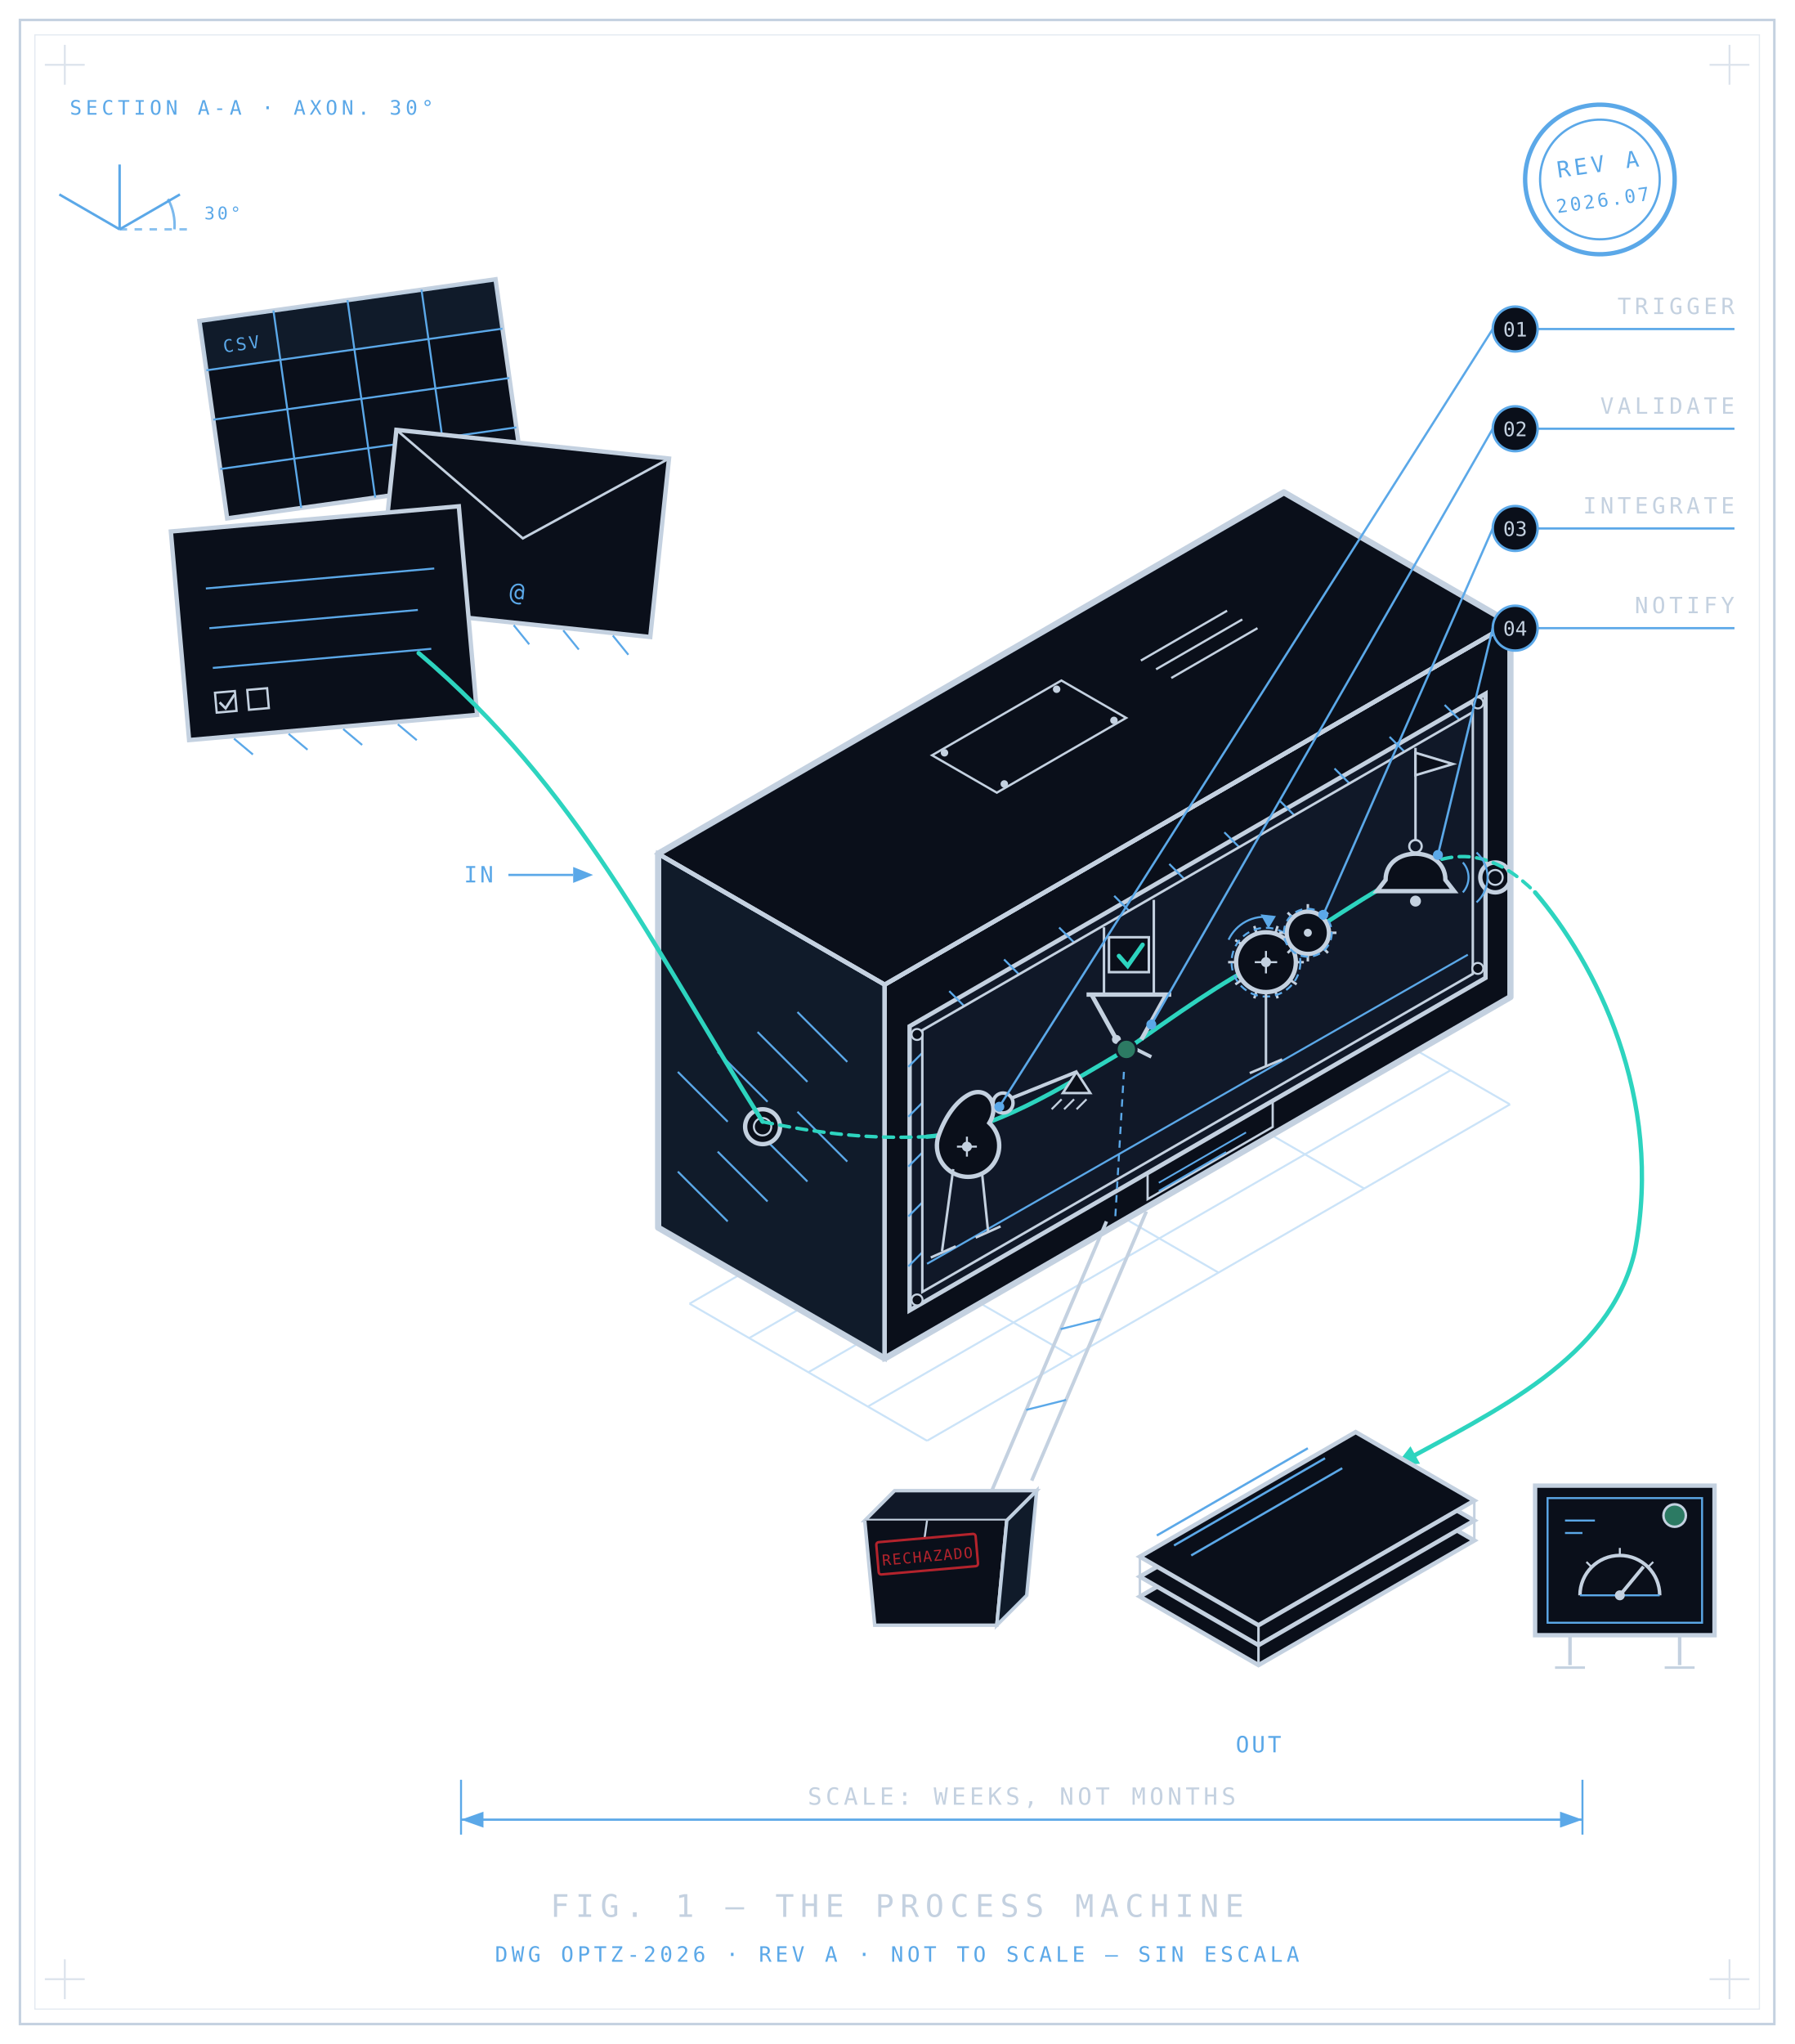
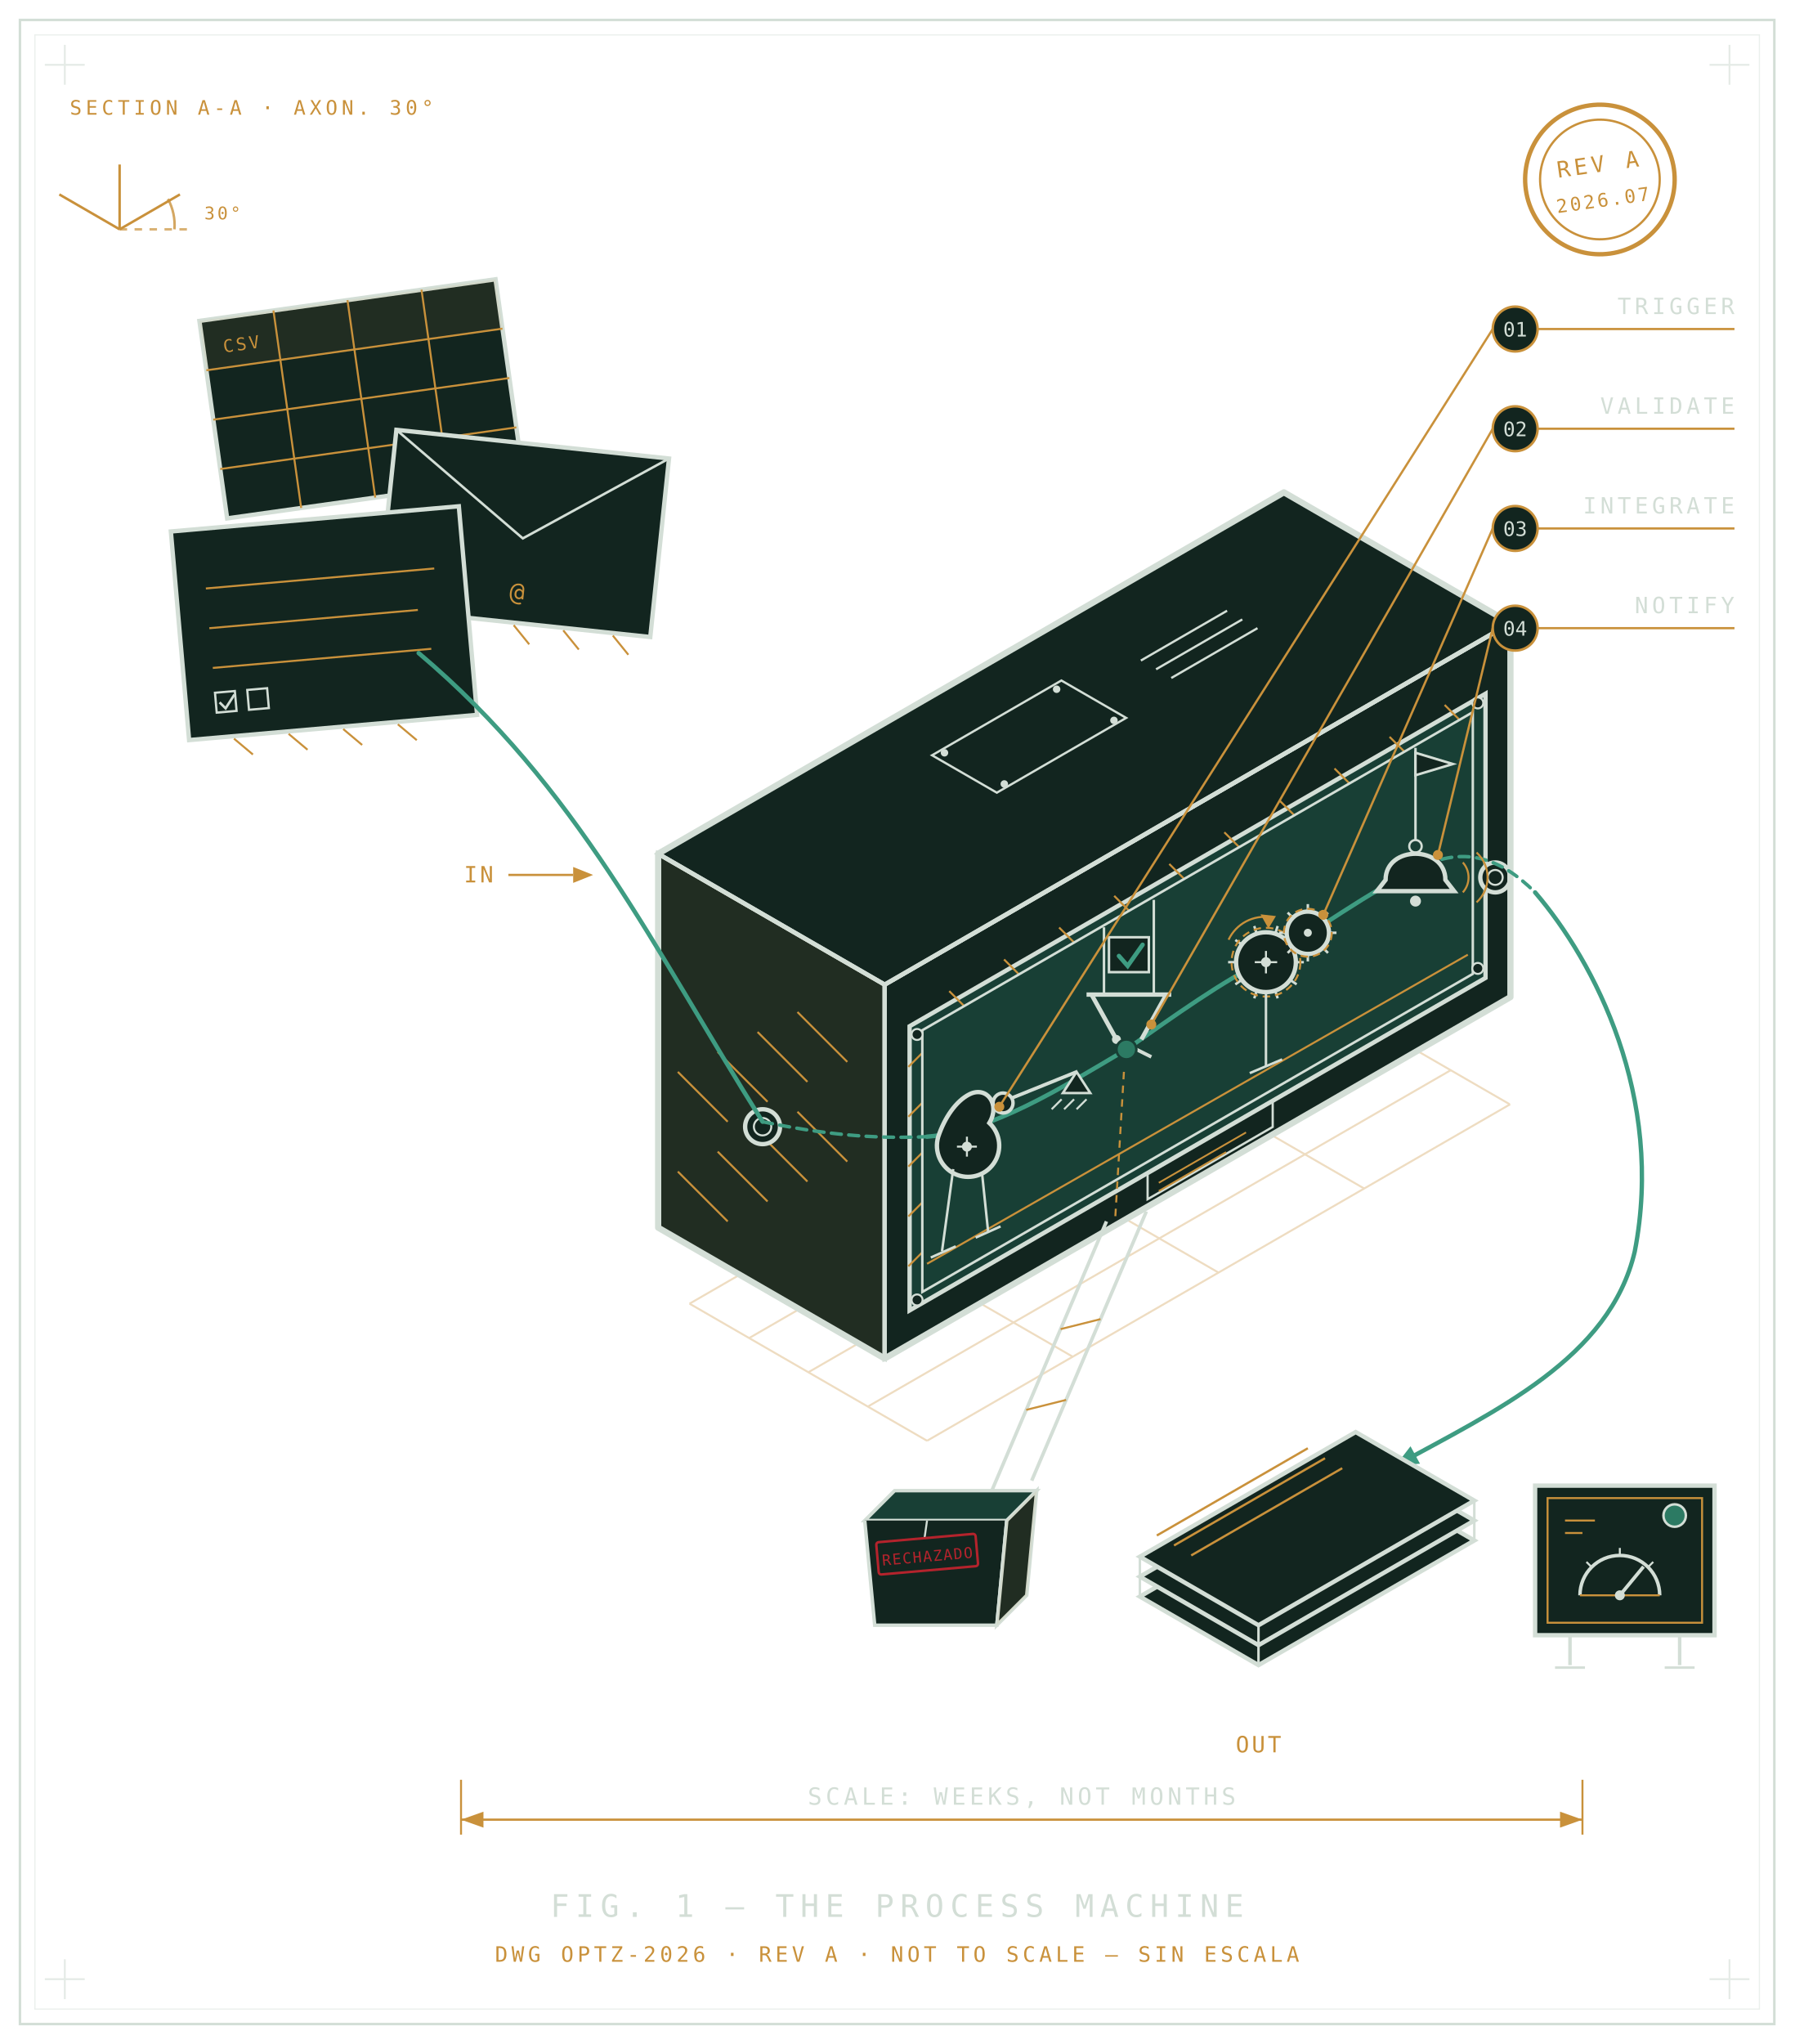
<svg xmlns="http://www.w3.org/2000/svg" viewBox="0 0 720 820" font-family="IBM Plex Mono, monospace" role="img" aria-labelledby="hbT hbD">
  <style>#hb-fig1 path,#hb-fig1 line,#hb-fig1 rect,#hb-fig1 circle,#hb-fig1 polygon{vector-effect:non-scaling-stroke}</style>
  <g id="hb-fig1">
-     <g fill="none" stroke="#C4D1E0">
+     <g fill="none" stroke="#d3ded6">
      <rect x="8" y="8" width="704" height="804" stroke-width="1" />
      <rect x="14" y="14" width="692" height="792" stroke-width="0.5" opacity="0.45" />
      <path stroke-width="0.75" opacity="0.6" d="M18 26H34M26 18V34 M686 26H702M694 18V34 M18 794H34M26 786V802 M686 794H702M694 786V802" />
    </g>
-     <text x="28" y="46" font-size="8" fill="#5BA8E8" letter-spacing="1.6">SECTION A-A · AXON. 30°</text>
-     <g fill="none" stroke="#5BA8E8" stroke-width="1">
+     <text x="28" y="46" font-size="8" fill="#c9913b" letter-spacing="1.6">SECTION A-A · AXON. 30°</text>
+     <g fill="none" stroke="#c9913b" stroke-width="1">
      <path d="M48 92V66 M48 92L72.2 78 M48 92L23.8 78" />
      <path d="M48 92H78" stroke-dasharray="3 3" opacity="0.7" />
      <path d="M70 92A22 22 0 0 0 67.4 79.8" opacity="0.8" />
    </g>
-     <text x="82" y="88" font-size="7" fill="#5BA8E8" letter-spacing="1">30°</text>
+     <text x="82" y="88" font-size="7" fill="#c9913b" letter-spacing="1">30°</text>
    <g transform="rotate(-8 642 72)">
-       <circle cx="642" cy="72" r="30" fill="none" stroke="#5BA8E8" stroke-width="1.75" />
-       <circle cx="642" cy="72" r="24" fill="none" stroke="#5BA8E8" stroke-width="0.9" />
-       <text x="642" y="69" font-size="9" fill="#5BA8E8" text-anchor="middle" letter-spacing="1.5">REV A</text>
-       <text x="642" y="83" font-size="7.5" fill="#5BA8E8" text-anchor="middle" letter-spacing="1">2026.07</text>
-     </g>
-     <g stroke="#5BA8E8" stroke-width="0.8" opacity="0.32" fill="none">
+       <circle cx="642" cy="72" r="30" fill="none" stroke="#c9913b" stroke-width="1.75" />
+       <circle cx="642" cy="72" r="24" fill="none" stroke="#c9913b" stroke-width="0.9" />
+       <text x="642" y="69" font-size="9" fill="#c9913b" text-anchor="middle" letter-spacing="1.5">REV A</text>
+       <text x="642" y="83" font-size="7.5" fill="#c9913b" text-anchor="middle" letter-spacing="1">2026.07</text>
+     </g>
+     <g stroke="#c9913b" stroke-width="0.8" opacity="0.32" fill="none">
      <path d="M372 578L606 443 M348.2 564.3L582.2 429.3 M324.4 550.5L558.4 415.5 M300.6 536.8L534.6 401.8 M276.7 523L510.7 388" />
      <path d="M372 578L276.7 523 M430.5 544.3L335.2 489.3 M488.9 510.5L393.6 455.5 M547.4 476.8L452.1 421.8 M605.8 443L510.5 388" />
    </g>
    <g class="ill-draw">
      <g transform="rotate(-8 145 160)">
-         <rect x="85" y="120" width="120" height="80" fill="#0A0F1A" stroke="#C4D1E0" stroke-width="1.75" />
-         <rect x="85" y="120" width="120" height="20" fill="#5BA8E8" opacity="0.08" />
-         <path d="M85 140H205 M85 160H205 M85 180H205 M115 120V200 M145 120V200 M175 120V200" fill="none" stroke="#5BA8E8" stroke-width="0.8" />
-         <text x="93" y="134" font-size="7" fill="#5BA8E8" letter-spacing="1">CSV</text>
+         <rect x="85" y="120" width="120" height="80" fill="#12251f" stroke="#d3ded6" stroke-width="1.75" />
+         <rect x="85" y="120" width="120" height="20" fill="#c9913b" opacity="0.08" />
+         <path d="M85 140H205 M85 160H205 M85 180H205 M115 120V200 M145 120V200 M175 120V200" fill="none" stroke="#c9913b" stroke-width="0.8" />
+         <text x="93" y="134" font-size="7" fill="#c9913b" letter-spacing="1">CSV</text>
      </g>
      <g transform="rotate(6 210 214)">
-         <rect x="155" y="178" width="110" height="72" fill="#0A0F1A" stroke="#C4D1E0" stroke-width="1.75" />
-         <path d="M155 178L210 216L265 178" fill="none" stroke="#C4D1E0" stroke-width="1" />
-         <text x="210" y="241" font-size="10" fill="#5BA8E8" text-anchor="middle">@</text>
-         <path d="M250 251l7 7 M230 251l7 7 M210 251l7 7" stroke="#5BA8E8" stroke-width="0.8" />
+         <rect x="155" y="178" width="110" height="72" fill="#12251f" stroke="#d3ded6" stroke-width="1.75" />
+         <path d="M155 178L210 216L265 178" fill="none" stroke="#d3ded6" stroke-width="1" />
+         <text x="210" y="241" font-size="10" fill="#c9913b" text-anchor="middle">@</text>
+         <path d="M250 251l7 7 M230 251l7 7 M210 251l7 7" stroke="#c9913b" stroke-width="0.8" />
      </g>
      <g transform="rotate(-5 130 250)">
-         <rect x="72" y="208" width="116" height="84" fill="#0A0F1A" stroke="#C4D1E0" stroke-width="1.75" />
-         <path d="M84 232H176 M84 248H168 M84 264H172" fill="none" stroke="#5BA8E8" stroke-width="0.8" />
-         <rect x="84" y="274" width="8" height="8" fill="none" stroke="#C4D1E0" stroke-width="0.9" />
-         <rect x="97" y="274" width="8" height="8" fill="none" stroke="#C4D1E0" stroke-width="0.9" />
-         <path d="M85.5 278l2.2 2.6 4-5.2" fill="none" stroke="#C4D1E0" stroke-width="1" />
-         <path d="M90 293l7 7 M112 293l7 7 M134 293l7 7 M156 293l7 7" stroke="#5BA8E8" stroke-width="0.8" />
-       </g>
-     </g>
-     <text x="198" y="354" font-size="9" fill="#5BA8E8" text-anchor="end" letter-spacing="1">IN</text>
-     <path d="M204 351H230" stroke="#5BA8E8" stroke-width="0.9" />
-     <polygon points="238,351 230,347.8 230,354.2" fill="#5BA8E8" />
-     <g class="ill-draw">
-       <path d="M355 545L606.1 400L606.1 250L355 395Z" fill="#0A0F1A" stroke="#C4D1E0" stroke-width="1.75" />
-       <path d="M355 545L264.1 492.5L264.1 342.5L355 395Z" fill="#0A0F1A" stroke="#C4D1E0" stroke-width="1.75" />
-       <path d="M355 395L606.1 250L515.2 197.5L264.1 342.5Z" fill="#0A0F1A" stroke="#C4D1E0" stroke-width="1.75" />
-       <path d="M355 545L264.1 492.5L264.1 342.5L355 395Z" fill="#5BA8E8" opacity="0.08" stroke="none" />
-       <path d="M272 470l20 20 M288 462l20 20 M304 454l20 20 M320 446l20 20 M272 430l20 20 M288 422l20 20 M304 414l20 20 M320 406l20 20" stroke="#5BA8E8" stroke-width="0.8" fill="none" />
-       <path d="M400 318L451.9 288L425.9 273L374 303Z" fill="none" stroke="#C4D1E0" stroke-width="0.9" />
-       <circle cx="403" cy="314.5" r="1.5" fill="#C4D1E0" />
-       <circle cx="447" cy="289" r="1.5" fill="#C4D1E0" />
-       <circle cx="424" cy="276.5" r="1.5" fill="#C4D1E0" />
-       <circle cx="379" cy="302" r="1.5" fill="#C4D1E0" />
-       <path d="M470 272L504.6 252 M463.9 268.5L498.5 248.5 M457.8 265L492.4 245" stroke="#C4D1E0" stroke-width="0.9" fill="none" />
-       <path d="M365 525.7L596.1 392.3L596.1 278.3L365 411.7Z" fill="#101828" stroke="#C4D1E0" stroke-width="1.75" />
-       <g stroke="#5BA8E8" stroke-width="0.8" fill="none">
+         <rect x="72" y="208" width="116" height="84" fill="#12251f" stroke="#d3ded6" stroke-width="1.75" />
+         <path d="M84 232H176 M84 248H168 M84 264H172" fill="none" stroke="#c9913b" stroke-width="0.8" />
+         <rect x="84" y="274" width="8" height="8" fill="none" stroke="#d3ded6" stroke-width="0.9" />
+         <rect x="97" y="274" width="8" height="8" fill="none" stroke="#d3ded6" stroke-width="0.9" />
+         <path d="M85.5 278l2.2 2.6 4-5.2" fill="none" stroke="#d3ded6" stroke-width="1" />
+         <path d="M90 293l7 7 M112 293l7 7 M134 293l7 7 M156 293l7 7" stroke="#c9913b" stroke-width="0.8" />
+       </g>
+     </g>
+     <text x="198" y="354" font-size="9" fill="#c9913b" text-anchor="end" letter-spacing="1">IN</text>
+     <path d="M204 351H230" stroke="#c9913b" stroke-width="0.9" />
+     <polygon points="238,351 230,347.8 230,354.2" fill="#c9913b" />
+     <g class="ill-draw">
+       <path d="M355 545L606.1 400L606.1 250L355 395Z" fill="#12251f" stroke="#d3ded6" stroke-width="1.75" />
+       <path d="M355 545L264.1 492.5L264.1 342.5L355 395Z" fill="#12251f" stroke="#d3ded6" stroke-width="1.75" />
+       <path d="M355 395L606.1 250L515.2 197.5L264.1 342.5Z" fill="#12251f" stroke="#d3ded6" stroke-width="1.75" />
+       <path d="M355 545L264.1 492.5L264.1 342.5L355 395Z" fill="#c9913b" opacity="0.08" stroke="none" />
+       <path d="M272 470l20 20 M288 462l20 20 M304 454l20 20 M320 446l20 20 M272 430l20 20 M288 422l20 20 M304 414l20 20 M320 406l20 20" stroke="#c9913b" stroke-width="0.8" fill="none" />
+       <path d="M400 318L451.9 288L425.9 273L374 303Z" fill="none" stroke="#d3ded6" stroke-width="0.9" />
+       <circle cx="403" cy="314.5" r="1.5" fill="#d3ded6" />
+       <circle cx="447" cy="289" r="1.5" fill="#d3ded6" />
+       <circle cx="424" cy="276.5" r="1.5" fill="#d3ded6" />
+       <circle cx="379" cy="302" r="1.5" fill="#d3ded6" />
+       <path d="M470 272L504.6 252 M463.9 268.5L498.5 248.5 M457.8 265L492.4 245" stroke="#d3ded6" stroke-width="0.9" fill="none" />
+       <path d="M365 525.7L596.1 392.3L596.1 278.3L365 411.7Z" fill="#183f35" stroke="#d3ded6" stroke-width="1.75" />
+       <g stroke="#c9913b" stroke-width="0.8" fill="none">
        <path d="M380.9 397.6l6 6 M402.9 384.9l6 6 M425 372.1l6 6 M447.1 359.4l6 6 M469.2 346.6l6 6 M491.3 333.9l6 6 M513.4 321.1l6 6 M535.5 308.3l6 6 M557.6 295.6l6 6 M579.7 282.8l6 6" />
        <path d="M364.5 428l6-6 M364.5 448l6-6 M364.5 468l6-6 M364.5 488l6-6 M364.5 508l6-6" />
      </g>
-       <path d="M370.1 518.3L591 390.7L591 285.7L370.1 413.3Z" fill="#101828" stroke="#C4D1E0" stroke-width="1" />
-       <circle cx="368" cy="521.5" r="2.2" fill="#0A0F1A" stroke="#C4D1E0" stroke-width="0.8" />
-       <circle cx="593" cy="388.5" r="2.2" fill="#0A0F1A" stroke="#C4D1E0" stroke-width="0.8" />
-       <circle cx="593" cy="282" r="2.2" fill="#0A0F1A" stroke="#C4D1E0" stroke-width="0.8" />
-       <circle cx="368" cy="415" r="2.2" fill="#0A0F1A" stroke="#C4D1E0" stroke-width="0.8" />
-       <path d="M372 507L589 383" stroke="#5BA8E8" stroke-width="0.8" fill="none" />
-       <path d="M460.5 481.1L510.7 452.1L510.7 442.1L460.5 471.1Z" fill="#0A0F1A" stroke="#C4D1E0" stroke-width="0.9" />
-       <path d="M465 474.5L500 454.3 M465 477.8L492 462.2" stroke="#5BA8E8" stroke-width="0.7" fill="none" />
-       <circle cx="306" cy="452" r="7" fill="#0A0F1A" stroke="#C4D1E0" stroke-width="1.75" />
-       <circle cx="306" cy="452" r="3.5" fill="none" stroke="#C4D1E0" stroke-width="0.8" />
-       <circle cx="600" cy="352" r="6" fill="#0A0F1A" stroke="#C4D1E0" stroke-width="1.75" />
-       <circle cx="600" cy="352" r="3" fill="none" stroke="#C4D1E0" stroke-width="0.8" />
-       <path d="M355 545L606.1 400L606.1 250L515.2 197.5L264.1 342.5L264.1 492.5Z" fill="none" stroke="#C4D1E0" stroke-width="2.5" stroke-linejoin="round" />
-       <path d="M355 545V395 M355 395L606.1 250 M355 395L264.1 342.5" fill="none" stroke="#C4D1E0" stroke-width="1.75" />
+       <path d="M370.1 518.3L591 390.7L591 285.7L370.1 413.3Z" fill="#183f35" stroke="#d3ded6" stroke-width="1" />
+       <circle cx="368" cy="521.5" r="2.2" fill="#12251f" stroke="#d3ded6" stroke-width="0.8" />
+       <circle cx="593" cy="388.5" r="2.2" fill="#12251f" stroke="#d3ded6" stroke-width="0.8" />
+       <circle cx="593" cy="282" r="2.2" fill="#12251f" stroke="#d3ded6" stroke-width="0.8" />
+       <circle cx="368" cy="415" r="2.2" fill="#12251f" stroke="#d3ded6" stroke-width="0.8" />
+       <path d="M372 507L589 383" stroke="#c9913b" stroke-width="0.8" fill="none" />
+       <path d="M460.5 481.1L510.7 452.1L510.7 442.1L460.5 471.1Z" fill="#12251f" stroke="#d3ded6" stroke-width="0.9" />
+       <path d="M465 474.5L500 454.3 M465 477.8L492 462.2" stroke="#c9913b" stroke-width="0.7" fill="none" />
+       <circle cx="306" cy="452" r="7" fill="#12251f" stroke="#d3ded6" stroke-width="1.75" />
+       <circle cx="306" cy="452" r="3.5" fill="none" stroke="#d3ded6" stroke-width="0.8" />
+       <circle cx="600" cy="352" r="6" fill="#12251f" stroke="#d3ded6" stroke-width="1.75" />
+       <circle cx="600" cy="352" r="3" fill="none" stroke="#d3ded6" stroke-width="0.8" />
+       <path d="M355 545L606.1 400L606.1 250L515.2 197.5L264.1 342.5L264.1 492.5Z" fill="none" stroke="#d3ded6" stroke-width="2.5" stroke-linejoin="round" />
+       <path d="M355 545V395 M355 395L606.1 250 M355 395L264.1 342.5" fill="none" stroke="#d3ded6" stroke-width="1.75" />
    </g>
    <path id="hb-flow-path" data-role="flow-motion" fill="none" stroke="none" d="M168 262C232 316 262 380 306 450C330 455 350 457 372 456C398 454 425 437 452 421C472 407 490 394 508 385C528 374 548 358 572 347C588 340 602 344 616 358C640 386 668 440 656 502C646 545 600 566 560 588" />
-     <g fill="none" stroke="#2DD4BF" stroke-linecap="round">
+     <g fill="none" stroke="#3e9c82" stroke-linecap="round">
      <path class="ill-draw" stroke-width="1.75" d="M168 262C232 316 262 380 306 450" />
      <path class="ill-draw" stroke-width="1.4" stroke-dasharray="4 3" d="M306 450C330 455 350 457 372 456" />
      <path class="ill-draw" stroke-width="1.75" d="M372 456C398 454 425 437 452 421C472 407 490 394 508 385C528 374 548 358 572 347" />
      <path class="ill-draw" stroke-width="1.4" stroke-dasharray="4 3" d="M572 347C588 340 602 344 616 358" />
      <path class="ill-draw" stroke-width="1.75" d="M616 358C640 386 668 440 656 502C646 545 600 566 560 588" />
    </g>
-     <polygon points="560,588 566,580.2 569.8,587.2" fill="#2DD4BF" />
-     <g class="ill-draw">
-       <circle cx="388" cy="460" r="8.5" fill="none" stroke="#5BA8E8" stroke-width="0.8" stroke-dasharray="3 2" />
-       <path d="M376.5 456A12.5 12.5 0 1 0 397 450.5C401.5 443 396 435.5 389 439C383.5 441.8 379 448.5 376.5 456Z" fill="#0A0F1A" stroke="#C4D1E0" stroke-width="1.75" />
-       <circle cx="388" cy="460" r="2" fill="#C4D1E0" />
-       <path d="M384 460H392 M388 456V464" stroke="#C4D1E0" stroke-width="0.8" fill="none" />
-       <circle cx="402.5" cy="442.5" r="4" fill="#0A0F1A" stroke="#C4D1E0" stroke-width="1.4" />
-       <path d="M406 440.5L432 430" stroke="#C4D1E0" stroke-width="1.4" fill="none" />
-       <path d="M432 430L426.5 438.5H437.5Z" fill="#0A0F1A" stroke="#C4D1E0" stroke-width="1" />
-       <path d="M426 441l-4 4 M431 441l-4 4 M436 441l-4 4" stroke="#C4D1E0" stroke-width="0.8" fill="none" />
-       <path d="M382.5 469L378 502 M394 470L396.5 494" stroke="#C4D1E0" stroke-width="1" fill="none" />
-       <path d="M373.5 504.5L383.5 500 M391.5 496.5L401.5 492" stroke="#C4D1E0" stroke-width="1" fill="none" />
-       <path d="M443 399V372 M463 399V361" stroke="#C4D1E0" stroke-width="1" fill="none" />
-       <path d="M436 399H470" stroke="#C4D1E0" stroke-width="1.75" fill="none" />
-       <path d="M438 399L448 417 M468 399L458 417" stroke="#C4D1E0" stroke-width="1.75" fill="none" />
-       <path d="M448 417L462 424" stroke="#C4D1E0" stroke-width="1.4" fill="none" />
-       <circle cx="448" cy="417" r="1.8" fill="#C4D1E0" />
-       <rect x="445" y="376" width="16" height="14" fill="#0A0F1A" stroke="#C4D1E0" stroke-width="1" />
-       <path d="M449 383.5L452.5 387.5L458.5 379" fill="none" stroke="#2DD4BF" stroke-width="1.75" stroke-linecap="round" />
-       <path d="M451 430L447.5 489" stroke="#5BA8E8" stroke-width="0.8" stroke-dasharray="3 2.5" fill="none" />
-       <circle cx="508" cy="386" r="12" fill="#0A0F1A" stroke="#C4D1E0" stroke-width="1.75" />
-       <path d="M520 386L523.2 386 M517.7 378.9L520.3 377.1 M511.7 374.6L512.7 371.5 M504.3 374.6L503.3 371.5 M498.3 378.9L495.7 377.1 M496 386L492.8 386 M498.3 393.1L495.7 394.9 M504.3 397.4L503.3 400.5 M511.7 397.4L512.7 400.5 M517.7 393.1L520.3 394.9" stroke="#C4D1E0" stroke-width="1" fill="none" />
-       <circle cx="508" cy="386" r="13.8" fill="none" stroke="#5BA8E8" stroke-width="0.8" stroke-dasharray="3 2" />
-       <circle cx="508" cy="386" r="2" fill="#C4D1E0" />
-       <path d="M503.5 386H512.5 M508 381.5V390.5" stroke="#C4D1E0" stroke-width="0.8" fill="none" />
-       <circle cx="524.8" cy="374.2" r="8.5" fill="#0A0F1A" stroke="#C4D1E0" stroke-width="1.75" />
-       <path d="M533.3 374.2L536.3 374.2 M530.8 368.2L532.9 366.1 M524.8 365.7L524.8 362.7 M518.8 368.2L516.7 366.1 M516.3 374.2L513.3 374.2 M518.8 380.2L516.7 382.3 M524.8 382.7L524.8 385.7 M530.8 380.2L532.9 382.3" stroke="#C4D1E0" stroke-width="1" fill="none" />
-       <circle cx="524.8" cy="374.2" r="9.6" fill="none" stroke="#5BA8E8" stroke-width="0.8" stroke-dasharray="3 2" />
-       <circle cx="524.8" cy="374.2" r="1.6" fill="#C4D1E0" />
-       <path d="M493 377A16 16 0 0 1 510 368" fill="none" stroke="#5BA8E8" stroke-width="0.8" />
-       <polygon points="512,367.5 505.8,366.8 509,372.5" fill="#5BA8E8" />
-       <path d="M508 398V428" stroke="#C4D1E0" stroke-width="1" fill="none" />
-       <path d="M501.5 430.5L514.5 425" stroke="#C4D1E0" stroke-width="1" fill="none" />
-       <path d="M568 337V300" stroke="#C4D1E0" stroke-width="1" fill="none" />
-       <path d="M568 302L583 306.5L568 311Z" fill="#0A0F1A" stroke="#C4D1E0" stroke-width="1" />
-       <path d="M556 353C556 339 580 339 580 353L583.5 357.5H552.5Z" fill="#0A0F1A" stroke="#C4D1E0" stroke-width="1.75" />
-       <circle cx="568" cy="339.5" r="2.5" fill="none" stroke="#C4D1E0" stroke-width="0.9" />
-       <circle cx="568" cy="361.5" r="2.2" fill="#C4D1E0" />
-       <path d="M587 346a9 9 0 0 1 0 12 M592.5 342a13.5 13.5 0 0 1 0 20" fill="none" stroke="#5BA8E8" stroke-width="0.8" />
-     </g>
-     <g class="ill-draw">
-       <path d="M444 490L398 598 M460 486L414 594" stroke="#C4D1E0" stroke-width="1.4" fill="none" />
-       <path d="M425.6 533.2L441.6 529.2 M411.8 565.6L427.8 561.6" stroke="#5BA8E8" stroke-width="0.8" fill="none" />
-       <path d="M359 598L416 598L404 610L347 610Z" fill="#101828" stroke="#C4D1E0" stroke-width="1.4" />
-       <path d="M347 610L351 652L400 652L404 610" fill="#0A0F1A" stroke="#C4D1E0" stroke-width="1.4" />
-       <path d="M404 610L416 598L412 640L400 652Z" fill="#0A0F1A" stroke="#C4D1E0" stroke-width="1.4" />
-       <path d="M404 610L416 598L412 640L400 652Z" fill="#5BA8E8" opacity="0.08" stroke="none" />
-       <path d="M372 610L371 617" stroke="#C4D1E0" stroke-width="0.8" fill="none" />
+     <polygon points="560,588 566,580.2 569.8,587.2" fill="#3e9c82" />
+     <g class="ill-draw">
+       <circle cx="388" cy="460" r="8.5" fill="none" stroke="#c9913b" stroke-width="0.8" stroke-dasharray="3 2" />
+       <path d="M376.5 456A12.5 12.5 0 1 0 397 450.5C401.5 443 396 435.5 389 439C383.5 441.8 379 448.5 376.5 456Z" fill="#12251f" stroke="#d3ded6" stroke-width="1.75" />
+       <circle cx="388" cy="460" r="2" fill="#d3ded6" />
+       <path d="M384 460H392 M388 456V464" stroke="#d3ded6" stroke-width="0.8" fill="none" />
+       <circle cx="402.5" cy="442.5" r="4" fill="#12251f" stroke="#d3ded6" stroke-width="1.4" />
+       <path d="M406 440.5L432 430" stroke="#d3ded6" stroke-width="1.4" fill="none" />
+       <path d="M432 430L426.5 438.5H437.5Z" fill="#12251f" stroke="#d3ded6" stroke-width="1" />
+       <path d="M426 441l-4 4 M431 441l-4 4 M436 441l-4 4" stroke="#d3ded6" stroke-width="0.8" fill="none" />
+       <path d="M382.5 469L378 502 M394 470L396.5 494" stroke="#d3ded6" stroke-width="1" fill="none" />
+       <path d="M373.5 504.5L383.5 500 M391.5 496.5L401.5 492" stroke="#d3ded6" stroke-width="1" fill="none" />
+       <path d="M443 399V372 M463 399V361" stroke="#d3ded6" stroke-width="1" fill="none" />
+       <path d="M436 399H470" stroke="#d3ded6" stroke-width="1.75" fill="none" />
+       <path d="M438 399L448 417 M468 399L458 417" stroke="#d3ded6" stroke-width="1.75" fill="none" />
+       <path d="M448 417L462 424" stroke="#d3ded6" stroke-width="1.4" fill="none" />
+       <circle cx="448" cy="417" r="1.8" fill="#d3ded6" />
+       <rect x="445" y="376" width="16" height="14" fill="#12251f" stroke="#d3ded6" stroke-width="1" />
+       <path d="M449 383.5L452.5 387.5L458.5 379" fill="none" stroke="#3e9c82" stroke-width="1.75" stroke-linecap="round" />
+       <path d="M451 430L447.5 489" stroke="#c9913b" stroke-width="0.8" stroke-dasharray="3 2.5" fill="none" />
+       <circle cx="508" cy="386" r="12" fill="#12251f" stroke="#d3ded6" stroke-width="1.75" />
+       <path d="M520 386L523.2 386 M517.7 378.9L520.3 377.1 M511.7 374.6L512.7 371.5 M504.3 374.6L503.3 371.5 M498.3 378.9L495.7 377.1 M496 386L492.8 386 M498.3 393.1L495.7 394.9 M504.3 397.4L503.3 400.5 M511.7 397.4L512.7 400.5 M517.7 393.1L520.3 394.9" stroke="#d3ded6" stroke-width="1" fill="none" />
+       <circle cx="508" cy="386" r="13.8" fill="none" stroke="#c9913b" stroke-width="0.8" stroke-dasharray="3 2" />
+       <circle cx="508" cy="386" r="2" fill="#d3ded6" />
+       <path d="M503.5 386H512.5 M508 381.5V390.5" stroke="#d3ded6" stroke-width="0.8" fill="none" />
+       <circle cx="524.8" cy="374.2" r="8.5" fill="#12251f" stroke="#d3ded6" stroke-width="1.75" />
+       <path d="M533.3 374.2L536.3 374.2 M530.8 368.2L532.9 366.1 M524.8 365.7L524.8 362.7 M518.8 368.2L516.7 366.1 M516.3 374.2L513.3 374.2 M518.8 380.2L516.7 382.3 M524.8 382.7L524.8 385.7 M530.8 380.2L532.9 382.3" stroke="#d3ded6" stroke-width="1" fill="none" />
+       <circle cx="524.8" cy="374.2" r="9.6" fill="none" stroke="#c9913b" stroke-width="0.8" stroke-dasharray="3 2" />
+       <circle cx="524.8" cy="374.2" r="1.6" fill="#d3ded6" />
+       <path d="M493 377A16 16 0 0 1 510 368" fill="none" stroke="#c9913b" stroke-width="0.8" />
+       <polygon points="512,367.5 505.8,366.8 509,372.5" fill="#c9913b" />
+       <path d="M508 398V428" stroke="#d3ded6" stroke-width="1" fill="none" />
+       <path d="M501.5 430.5L514.5 425" stroke="#d3ded6" stroke-width="1" fill="none" />
+       <path d="M568 337V300" stroke="#d3ded6" stroke-width="1" fill="none" />
+       <path d="M568 302L583 306.5L568 311Z" fill="#12251f" stroke="#d3ded6" stroke-width="1" />
+       <path d="M556 353C556 339 580 339 580 353L583.5 357.5H552.5Z" fill="#12251f" stroke="#d3ded6" stroke-width="1.75" />
+       <circle cx="568" cy="339.5" r="2.5" fill="none" stroke="#d3ded6" stroke-width="0.9" />
+       <circle cx="568" cy="361.5" r="2.2" fill="#d3ded6" />
+       <path d="M587 346a9 9 0 0 1 0 12 M592.5 342a13.5 13.5 0 0 1 0 20" fill="none" stroke="#c9913b" stroke-width="0.8" />
+     </g>
+     <g class="ill-draw">
+       <path d="M444 490L398 598 M460 486L414 594" stroke="#d3ded6" stroke-width="1.4" fill="none" />
+       <path d="M425.6 533.2L441.6 529.2 M411.8 565.6L427.8 561.6" stroke="#c9913b" stroke-width="0.8" fill="none" />
+       <path d="M359 598L416 598L404 610L347 610Z" fill="#183f35" stroke="#d3ded6" stroke-width="1.4" />
+       <path d="M347 610L351 652L400 652L404 610" fill="#12251f" stroke="#d3ded6" stroke-width="1.4" />
+       <path d="M404 610L416 598L412 640L400 652Z" fill="#12251f" stroke="#d3ded6" stroke-width="1.4" />
+       <path d="M404 610L416 598L412 640L400 652Z" fill="#c9913b" opacity="0.08" stroke="none" />
+       <path d="M372 610L371 617" stroke="#d3ded6" stroke-width="0.8" fill="none" />
      <g transform="rotate(-5 372 623)">
-         <rect x="352" y="617" width="40" height="13" rx="1" fill="#0A0F1A" stroke="#B4232C" stroke-width="1" />
+         <rect x="352" y="617" width="40" height="13" rx="1" fill="#12251f" stroke="#B4232C" stroke-width="1" />
        <text x="372" y="626.5" font-size="6" fill="#B4232C" text-anchor="middle" letter-spacing="0.5">RECHAZADO</text>
      </g>
    </g>
    <g class="ill-draw">
-       <path d="M505 668L591.6 618L544 590.5L457.4 640.5Z" fill="#0A0F1A" stroke="#C4D1E0" stroke-width="1.75" />
-       <path d="M505 660L591.6 610L544 582.5L457.4 632.5Z" fill="#0A0F1A" stroke="#C4D1E0" stroke-width="1.75" />
-       <path d="M505 652L591.6 602L544 574.5L457.4 624.5Z" fill="#0A0F1A" stroke="#C4D1E0" stroke-width="1.75" />
-       <path d="M505 668V652 M591.6 618V602 M457.4 640.5V624.5" stroke="#C4D1E0" stroke-width="1" fill="none" />
-       <path d="M478 624L538.6 589 M471.1 620L531.7 585 M464.2 616L524.8 581" stroke="#5BA8E8" stroke-width="0.9" fill="none" />
-       <path d="M630 656V668 M674 656V668" stroke="#C4D1E0" stroke-width="1.4" fill="none" />
-       <path d="M624 669H636 M668 669H680" stroke="#C4D1E0" stroke-width="1" fill="none" />
-       <rect x="616" y="596" width="72" height="60" fill="#0A0F1A" stroke="#C4D1E0" stroke-width="1.75" />
-       <rect x="621" y="601" width="62" height="50" fill="none" stroke="#5BA8E8" stroke-width="0.8" />
-       <path d="M634 640A16 16 0 0 1 666 640" fill="none" stroke="#C4D1E0" stroke-width="1.4" />
-       <path d="M634 640H666" stroke="#5BA8E8" stroke-width="0.8" fill="none" />
-       <path d="M638.7 628.7L636.6 626.6 M650 624V621 M661.3 628.7L663.4 626.6" stroke="#C4D1E0" stroke-width="0.8" fill="none" />
-       <path d="M650 640L659.5 628.5" stroke="#C4D1E0" stroke-width="1.4" fill="none" />
-       <circle cx="650" cy="640" r="2" fill="#C4D1E0" />
-       <path d="M628 610H640 M628 615H635" stroke="#5BA8E8" stroke-width="0.8" fill="none" />
-     </g>
-     <circle class="ill-live" cx="672" cy="608" r="4.5" fill="#2C7A63" stroke="#C4D1E0" stroke-width="1" />
-     <text x="505" y="703" font-size="9" fill="#5BA8E8" text-anchor="middle" letter-spacing="1">OUT</text>
-     <g class="ill-draw" stroke="#5BA8E8" stroke-width="0.9" fill="none">
+       <path d="M505 668L591.6 618L544 590.5L457.4 640.5Z" fill="#12251f" stroke="#d3ded6" stroke-width="1.75" />
+       <path d="M505 660L591.6 610L544 582.5L457.4 632.5Z" fill="#12251f" stroke="#d3ded6" stroke-width="1.75" />
+       <path d="M505 652L591.6 602L544 574.5L457.4 624.5Z" fill="#12251f" stroke="#d3ded6" stroke-width="1.75" />
+       <path d="M505 668V652 M591.6 618V602 M457.4 640.5V624.5" stroke="#d3ded6" stroke-width="1" fill="none" />
+       <path d="M478 624L538.6 589 M471.1 620L531.7 585 M464.2 616L524.8 581" stroke="#c9913b" stroke-width="0.9" fill="none" />
+       <path d="M630 656V668 M674 656V668" stroke="#d3ded6" stroke-width="1.4" fill="none" />
+       <path d="M624 669H636 M668 669H680" stroke="#d3ded6" stroke-width="1" fill="none" />
+       <rect x="616" y="596" width="72" height="60" fill="#12251f" stroke="#d3ded6" stroke-width="1.75" />
+       <rect x="621" y="601" width="62" height="50" fill="none" stroke="#c9913b" stroke-width="0.8" />
+       <path d="M634 640A16 16 0 0 1 666 640" fill="none" stroke="#d3ded6" stroke-width="1.4" />
+       <path d="M634 640H666" stroke="#c9913b" stroke-width="0.8" fill="none" />
+       <path d="M638.7 628.7L636.6 626.6 M650 624V621 M661.3 628.7L663.4 626.6" stroke="#d3ded6" stroke-width="0.8" fill="none" />
+       <path d="M650 640L659.5 628.5" stroke="#d3ded6" stroke-width="1.4" fill="none" />
+       <circle cx="650" cy="640" r="2" fill="#d3ded6" />
+       <path d="M628 610H640 M628 615H635" stroke="#c9913b" stroke-width="0.8" fill="none" />
+     </g>
+     <circle class="ill-live" cx="672" cy="608" r="4.5" fill="#2C7A63" stroke="#d3ded6" stroke-width="1" />
+     <text x="505" y="703" font-size="9" fill="#c9913b" text-anchor="middle" letter-spacing="1">OUT</text>
+     <g class="ill-draw" stroke="#c9913b" stroke-width="0.9" fill="none">
      <path d="M401 444L599 132 M617 132H696" />
      <path d="M462 411L599 172 M617 172H696" />
      <path d="M531 367L599 212 M617 212H696" />
      <path d="M577 343L599 252 M617 252H696" />
    </g>
-     <circle cx="401" cy="444" r="2" fill="#5BA8E8" />
-     <circle cx="462" cy="411" r="2" fill="#5BA8E8" />
-     <circle cx="531" cy="367" r="2" fill="#5BA8E8" />
-     <circle cx="577" cy="343" r="2" fill="#5BA8E8" />
-     <g fill="#0A0F1A" stroke="#5BA8E8" stroke-width="1">
+     <circle cx="401" cy="444" r="2" fill="#c9913b" />
+     <circle cx="462" cy="411" r="2" fill="#c9913b" />
+     <circle cx="531" cy="367" r="2" fill="#c9913b" />
+     <circle cx="577" cy="343" r="2" fill="#c9913b" />
+     <g fill="#12251f" stroke="#c9913b" stroke-width="1">
      <circle cx="608" cy="132" r="9" />
      <circle cx="608" cy="172" r="9" />
      <circle cx="608" cy="212" r="9" />
      <circle cx="608" cy="252" r="9" />
    </g>
-     <g font-size="8" fill="#C4D1E0" text-anchor="middle">
+     <g font-size="8" fill="#d3ded6" text-anchor="middle">
      <text x="608" y="135">01</text>
      <text x="608" y="175">02</text>
      <text x="608" y="215">03</text>
      <text x="608" y="255">04</text>
    </g>
-     <g font-size="9" fill="#C4D1E0" text-anchor="end" letter-spacing="1.5">
+     <g font-size="9" fill="#d3ded6" text-anchor="end" letter-spacing="1.5">
      <text x="696" y="126">TRIGGER</text>
      <text x="696" y="166">VALIDATE</text>
      <text x="696" y="206">INTEGRATE</text>
      <text x="696" y="246">NOTIFY</text>
    </g>
    <g class="ill-draw">
-       <path d="M185 714V736 M635 714V736" stroke="#5BA8E8" stroke-width="0.8" fill="none" />
-       <path d="M185 730H635" stroke="#5BA8E8" stroke-width="0.9" fill="none" />
-       <polygon points="185,730 194,726.8 194,733.2" fill="#5BA8E8" />
-       <polygon points="635,730 626,726.8 626,733.2" fill="#5BA8E8" />
-     </g>
-     <text x="410" y="724" font-size="9.5" fill="#C4D1E0" text-anchor="middle" letter-spacing="1.5">SCALE: WEEKS, NOT MONTHS</text>
-     <text x="360" y="769" font-size="12.5" fill="#C4D1E0" text-anchor="middle" letter-spacing="2.5">FIG. 1 — THE PROCESS MACHINE</text>
-     <text x="360" y="787" font-size="8.5" fill="#5BA8E8" text-anchor="middle" letter-spacing="1.5">DWG OPTZ-2026 · REV A · NOT TO SCALE — SIN ESCALA</text>
-     <circle class="ill-live" data-role="flow-dot" cx="452" cy="421" r="4" fill="#2C7A63" stroke="#101828" stroke-width="1" />
+       <path d="M185 714V736 M635 714V736" stroke="#c9913b" stroke-width="0.8" fill="none" />
+       <path d="M185 730H635" stroke="#c9913b" stroke-width="0.9" fill="none" />
+       <polygon points="185,730 194,726.8 194,733.2" fill="#c9913b" />
+       <polygon points="635,730 626,726.8 626,733.2" fill="#c9913b" />
+     </g>
+     <text x="410" y="724" font-size="9.5" fill="#d3ded6" text-anchor="middle" letter-spacing="1.5">SCALE: WEEKS, NOT MONTHS</text>
+     <text x="360" y="769" font-size="12.5" fill="#d3ded6" text-anchor="middle" letter-spacing="2.5">FIG. 1 — THE PROCESS MACHINE</text>
+     <text x="360" y="787" font-size="8.5" fill="#c9913b" text-anchor="middle" letter-spacing="1.5">DWG OPTZ-2026 · REV A · NOT TO SCALE — SIN ESCALA</text>
+     <circle class="ill-live" data-role="flow-dot" cx="452" cy="421" r="4" fill="#2C7A63" stroke="#183f35" stroke-width="1" />
  </g>
</svg>
